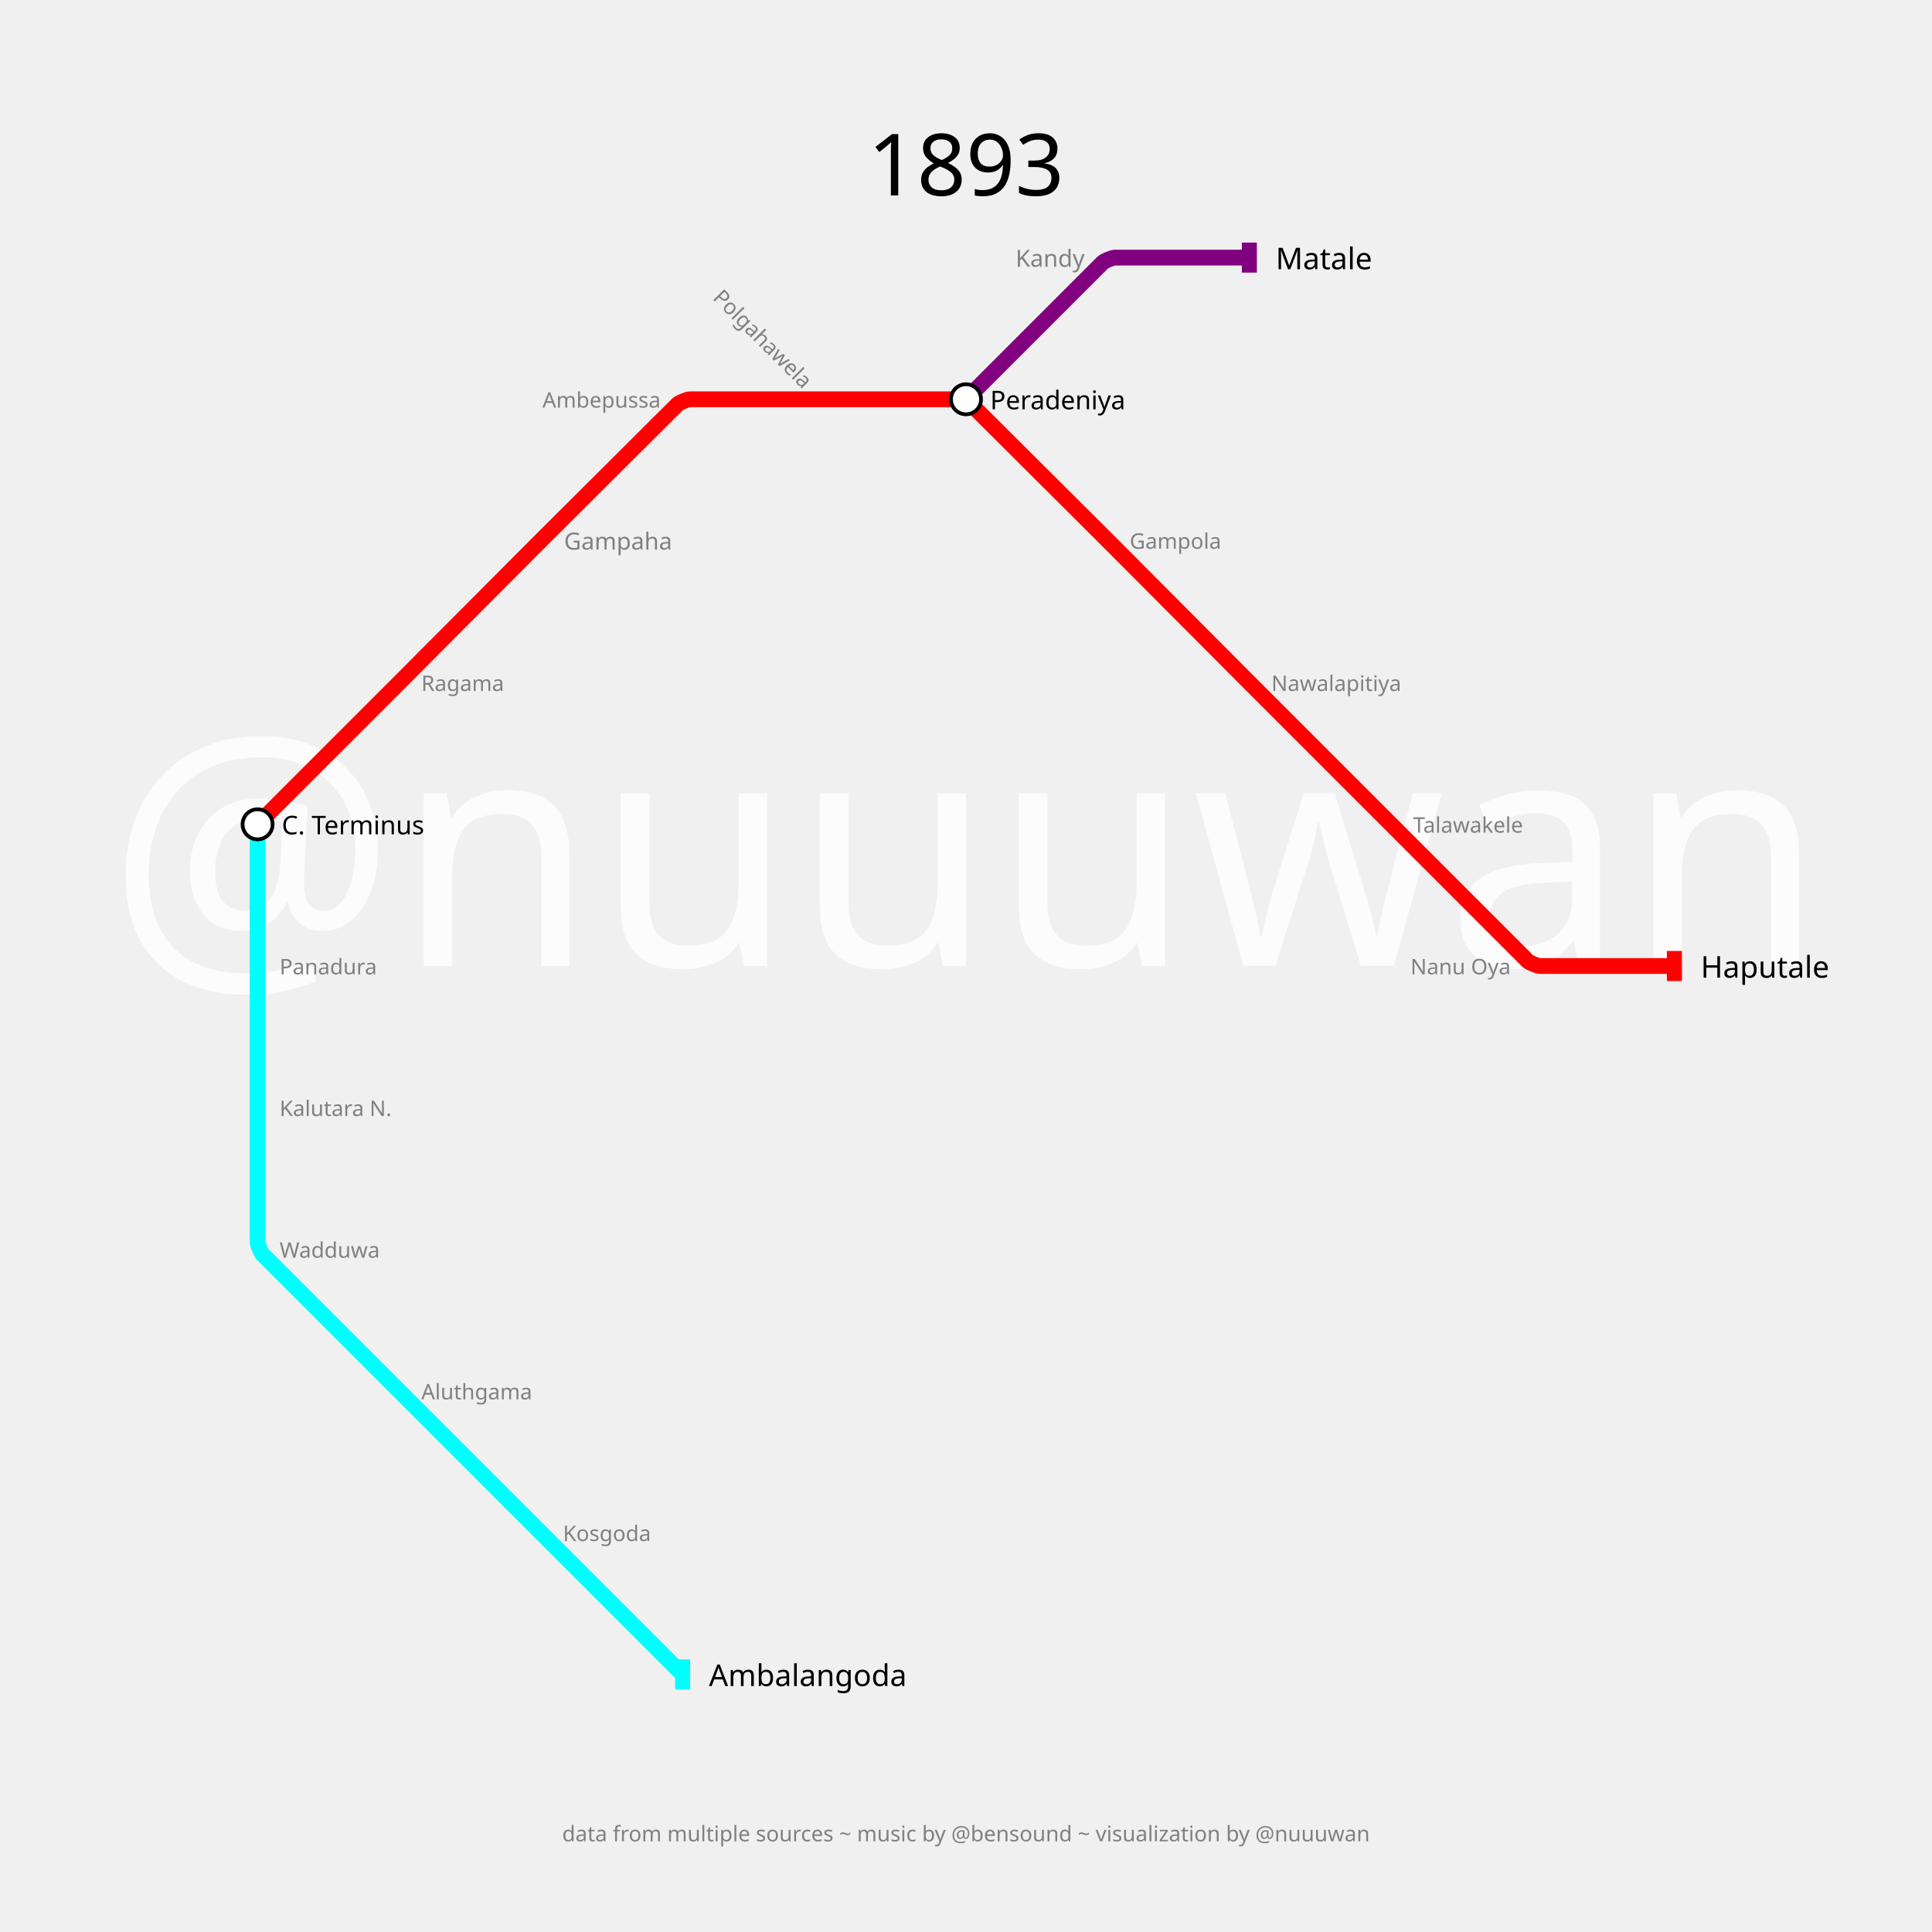
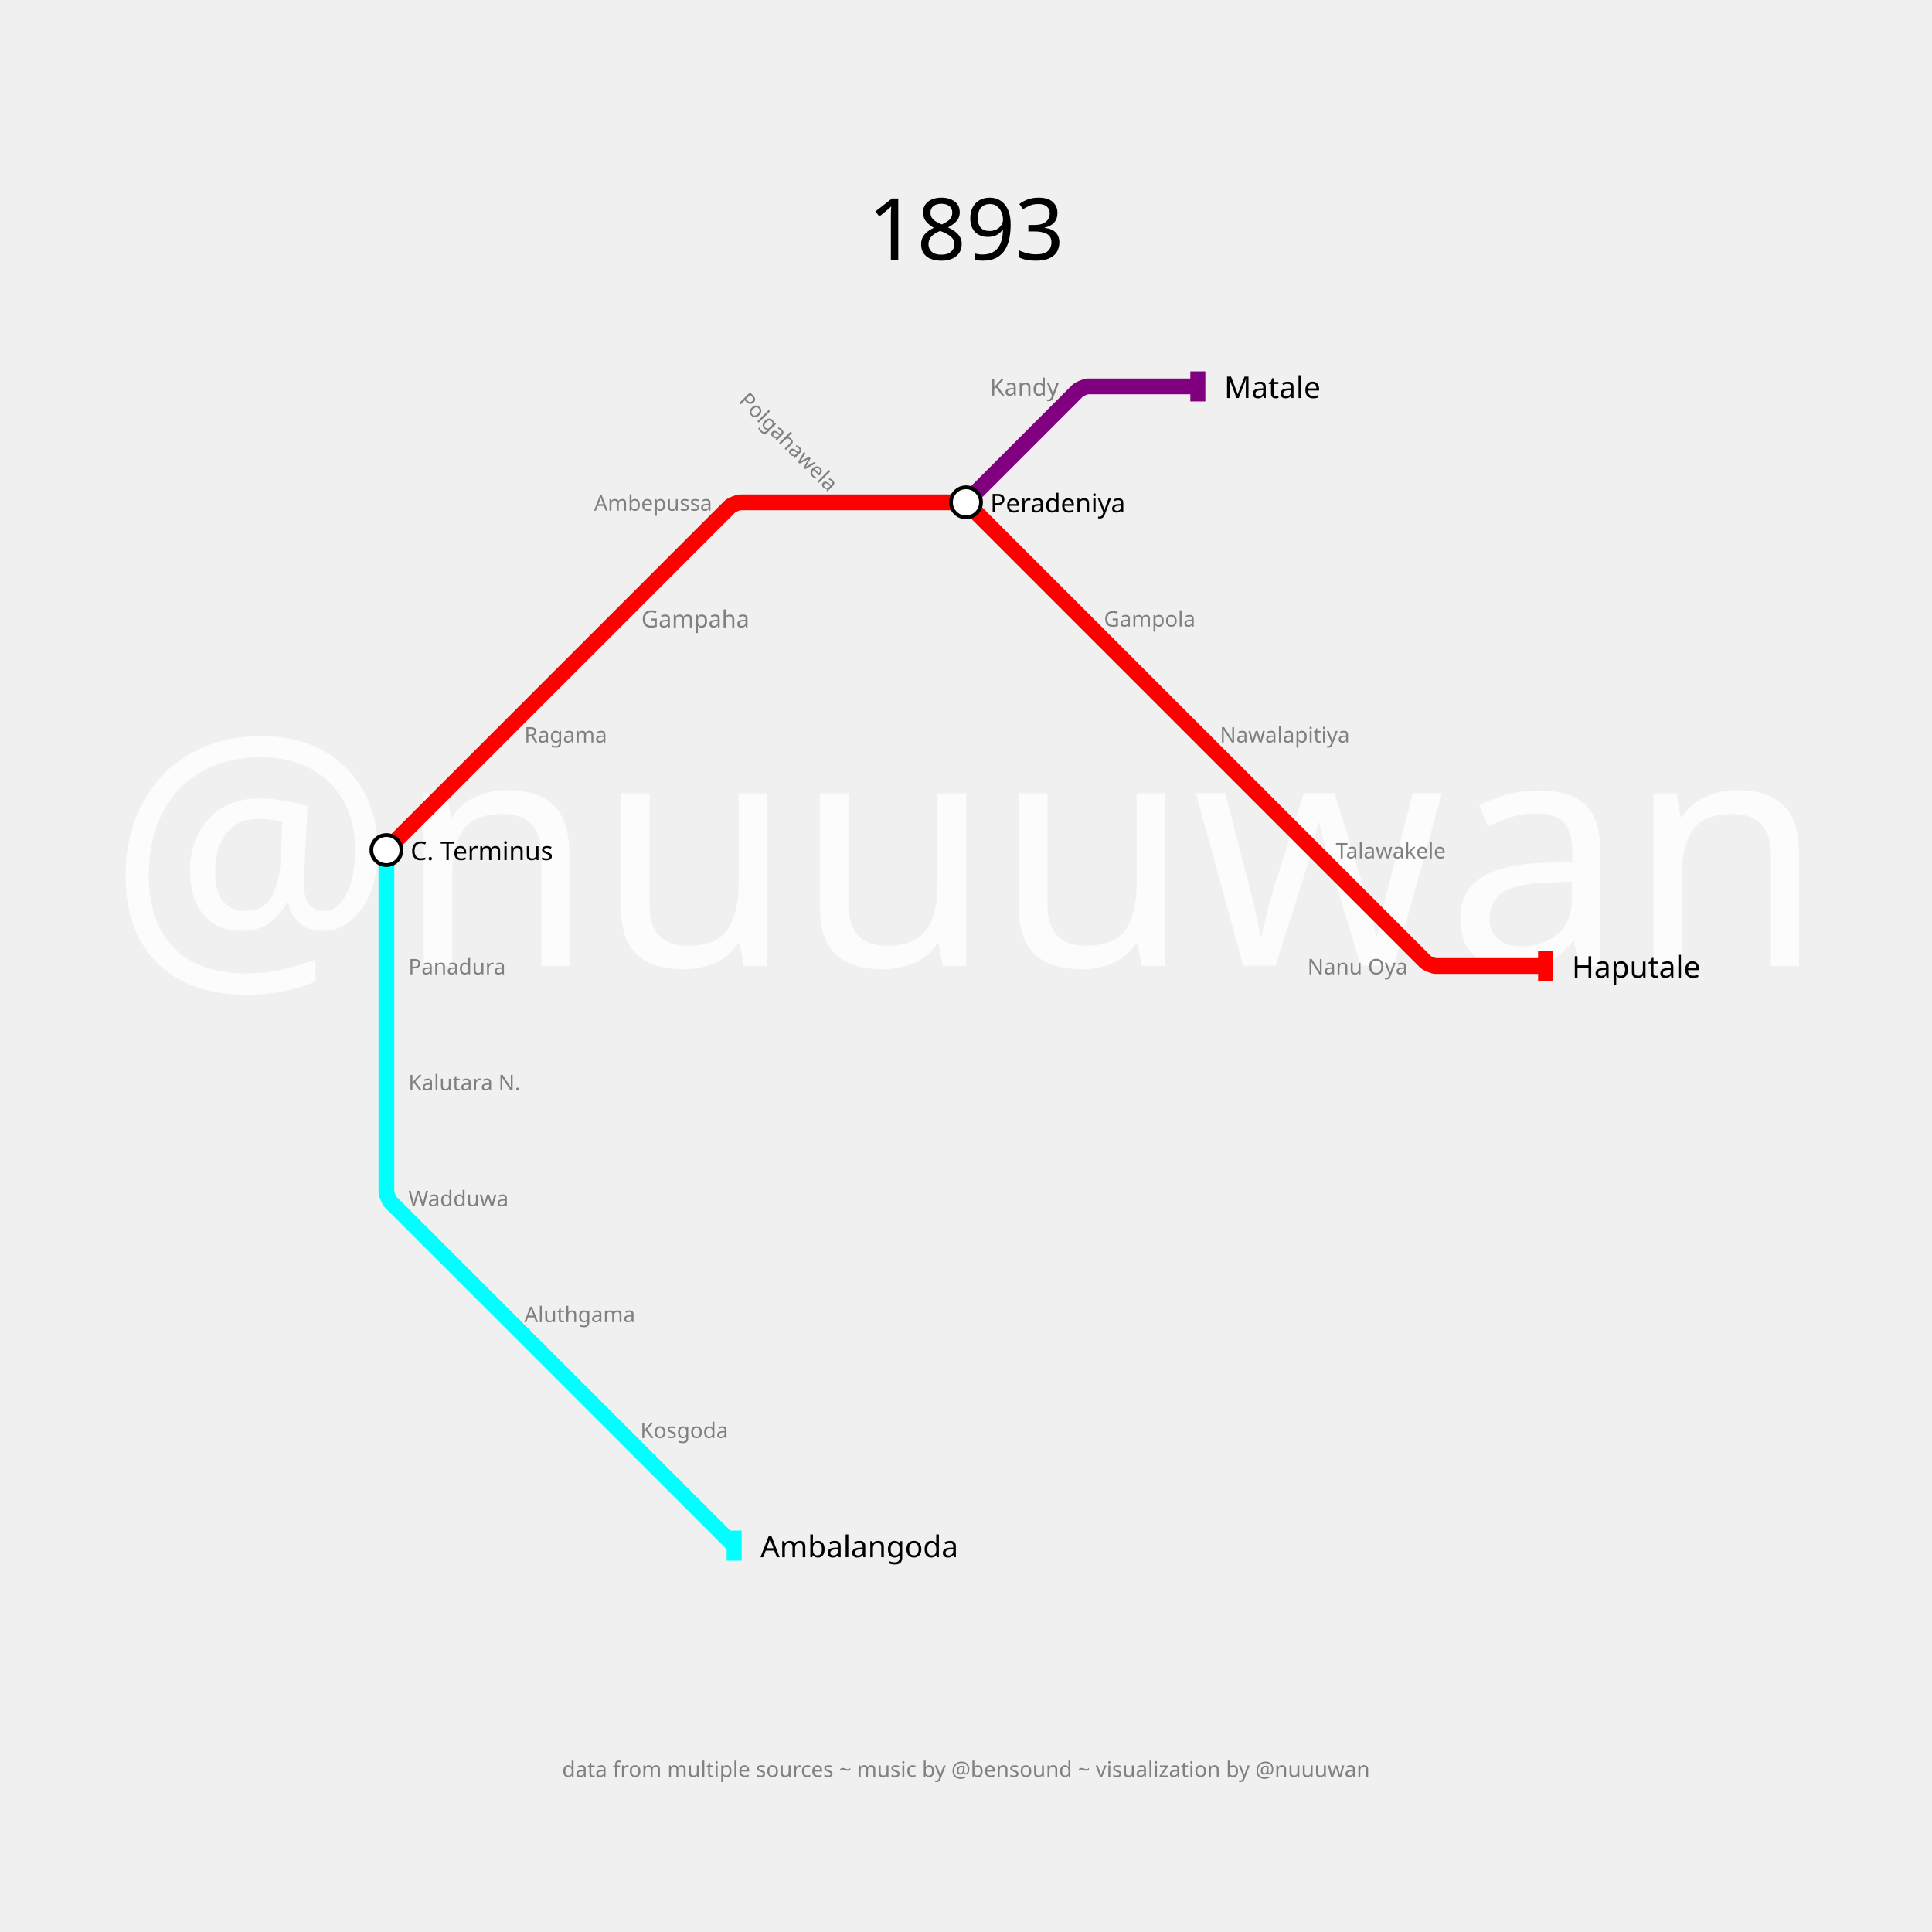
- <svg xmlns="http://www.w3.org/2000/svg" width="3600" height="3600" padding="480">
+ <svg xmlns="http://www.w3.org/2000/svg" width="3600" height="3600" padding="720">
  <text fill="#fcfcfc" stroke="none" font-size="600.0" font-family="p22" x="1800.0" y="1800.0" text-anchor="middle" dominant-baseline="center">@nuuuwan</text>
-   <text fill="black" stroke="none" font-size="160" font-family="p22" x="1800.0" y="240.0" text-anchor="middle" dominant-baseline="hanging">1893</text>
-   <text fill="gray" stroke="none" font-size="40" font-family="p22" x="1800.0" y="290.0" text-anchor="middle" dominant-baseline="hanging" />
-   <text fill="gray" stroke="none" font-size="40" font-family="p22" x="1800.0" y="3400.0" text-anchor="middle" dominant-baseline="text-top">data from multiple sources ~ music by @bensound ~ visualization by @nuuuwan</text>
+   <text fill="black" stroke="none" font-size="160" font-family="p22" x="1800.0" y="360.0" text-anchor="middle" dominant-baseline="hanging">1893</text>
+   <text fill="gray" stroke="none" font-size="40" font-family="p22" x="1800.0" y="410.0" text-anchor="middle" dominant-baseline="hanging" />
+   <text fill="gray" stroke="none" font-size="40" font-family="p22" x="1800.0" y="3280.0" text-anchor="middle" dominant-baseline="text-top">data from multiple sources ~ music by @bensound ~ visualization by @nuuuwan</text>
  <g>
-     <path fill="none" stroke-width="29.4" stroke-opacity="1" d="M 480.0,1536.0 L 730.8,1285.2 C 735.2,1280.8 752.783,1263.183 757.175,1258.775 L 995.459,1019.589 C 999.639,1015.393 1016.393,998.639 1020.589,994.459 L 1262.648,753.316 C 1265.766,750.211 1280.8,744.0 1285.2,744.0 L 1536.0,744.0 L 1786.8,744.0 C 1791.2,744.0 1806.234,750.211 1809.352,753.316 L 2051.268,994.316 C 2055.512,998.544 2072.456,1015.488 2076.684,1019.732 L 2315.434,1259.387 C 2319.623,1263.591 2336.393,1280.393 2340.59,1284.59 L 2592.0,1536.0 L 2846.666,1790.666 C 2849.777,1793.777 2864.8,1800.0 2869.2,1800.0 L 3120.0,1800.0" stroke="red" />
-     <rect stroke="none" fill-opacity="1" x="3106" y="1772" width="28" height="56" fill="red" />
+     <path fill="none" stroke-width="29.4" stroke-opacity="1" d="M 720.0,1584.0 L 936.0,1368.0 L 1152.0,1152.0 L 1360.363,943.637 C 1362.909,941.091 1375.2,936.0 1378.8,936.0 L 1584.0,936.0 L 1789.2,936.0 C 1792.8,936.0 1805.091,941.091 1807.637,943.637 L 2016.0,1152.0 L 2232.0,1368.0 L 2448.0,1584.0 L 2656.363,1792.363 C 2658.909,1794.909 2671.2,1800.0 2674.8,1800.0 L 2880.0,1800.0" stroke="red" />
+     <rect stroke="none" fill-opacity="1" x="2866" y="1772" width="28" height="56" fill="red" />
  </g>
  <g>
-     <path fill="none" stroke-width="29.4" stroke-opacity="1" d="M 1800.0,744.0 L 2054.666,489.334 C 2057.777,486.223 2072.8,480.0 2077.2,480.0 L 2328.0,480.0" stroke="purple" />
-     <rect stroke="none" fill-opacity="1" x="2314" y="452" width="28" height="56" fill="purple" />
+     <path fill="none" stroke-width="29.4" stroke-opacity="1" d="M 1800.0,936.0 L 2008.363,727.637 C 2010.909,725.091 2023.2,720.0 2026.8,720.0 L 2232.0,720.0" stroke="purple" />
+     <rect stroke="none" fill-opacity="1" x="2218" y="692" width="28" height="56" fill="purple" />
  </g>
  <g>
-     <path fill="none" stroke-width="29.4" stroke-opacity="1" d="M 480.0,1536.0 L 480.0,1800.0 L 480.0,2064.0 L 480.0,2314.8 C 480.0,2319.2 486.223,2334.223 489.334,2337.334 L 744.0,2592.0 L 1008.0,2856.0 L 1272.0,3120.0" stroke="cyan" />
-     <rect stroke="none" fill-opacity="1" x="1258" y="3092" width="28" height="56" fill="cyan" />
+     <path fill="none" stroke-width="29.4" stroke-opacity="1" d="M 720.0,1584.0 L 720.0,1800.0 L 720.0,2016.0 L 720.0,2221.2 C 720.0,2224.8 725.091,2237.091 727.637,2239.637 L 936.0,2448.0 L 1152.0,2664.0 L 1368.0,2880.0" stroke="cyan" />
+     <rect stroke="none" fill-opacity="1" x="1354" y="2852" width="28" height="56" fill="cyan" />
  </g>
  <g>
-     <text fill="black" stroke="none" font-size="56.0" font-family="p22" font-weight="100" text-anchor="start" dominant-baseline="central" x="3169.0" y="1800" transform="translate(3120,1800) rotate(0) translate(-3120,-1800)">Haputale</text>
+     <text fill="black" stroke="none" font-size="56.0" font-family="p22" font-weight="100" text-anchor="start" dominant-baseline="central" x="2929.0" y="1800" transform="translate(2880,1800) rotate(0) translate(-2880,-1800)">Haputale</text>
  </g>
  <g>
-     <text fill="black" stroke="none" font-size="56.0" font-family="p22" font-weight="100" text-anchor="start" dominant-baseline="central" x="2377.0" y="480" transform="translate(2328,480) rotate(0) translate(-2328,-480)">Matale</text>
+     <text fill="black" stroke="none" font-size="56.0" font-family="p22" font-weight="100" text-anchor="start" dominant-baseline="central" x="2281.0" y="720" transform="translate(2232,720) rotate(0) translate(-2232,-720)">Matale</text>
  </g>
  <g>
-     <text fill="black" stroke="none" font-size="56.0" font-family="p22" font-weight="100" text-anchor="start" dominant-baseline="central" x="1321.0" y="3120" transform="translate(1272,3120) rotate(0) translate(-1272,-3120)">Ambalangoda</text>
+     <text fill="black" stroke="none" font-size="56.0" font-family="p22" font-weight="100" text-anchor="start" dominant-baseline="central" x="1417.0" y="2880" transform="translate(1368,2880) rotate(0) translate(-1368,-2880)">Ambalangoda</text>
  </g>
  <g>
-     <circle r="28" fill="white" stroke="black" stroke-width="7.0" cx="480" cy="1536" />
-     <text fill="black" stroke="none" font-size="48.0" font-family="p22" font-weight="100" text-anchor="start" dominant-baseline="central" x="525.0" y="1536" transform="translate(480,1536) rotate(0) translate(-480,-1536)">C. Terminus</text>
+     <circle r="28" fill="white" stroke="black" stroke-width="7.0" cx="720" cy="1584" />
+     <text fill="black" stroke="none" font-size="48.0" font-family="p22" font-weight="100" text-anchor="start" dominant-baseline="central" x="765.0" y="1584" transform="translate(720,1584) rotate(0) translate(-720,-1584)">C. Terminus</text>
  </g>
  <g>
-     <circle r="28" fill="white" stroke="black" stroke-width="7.0" cx="1800" cy="744" />
-     <text fill="black" stroke="none" font-size="48.0" font-family="p22" font-weight="100" text-anchor="start" dominant-baseline="central" x="1845.0" y="744" transform="translate(1800,744) rotate(0) translate(-1800,-744)">Peradeniya</text>
+     <circle r="28" fill="white" stroke="black" stroke-width="7.0" cx="1800" cy="936" />
+     <text fill="black" stroke="none" font-size="48.0" font-family="p22" font-weight="100" text-anchor="start" dominant-baseline="central" x="1845.0" y="936" transform="translate(1800,936) rotate(0) translate(-1800,-936)">Peradeniya</text>
  </g>
  <g>
-     <text fill="gray" stroke="none" font-size="44.0" font-family="p22" font-weight="100" text-anchor="start" dominant-baseline="central" x="1051.0" y="1007" transform="translate(1008,1007) rotate(0) translate(-1008,-1007)">Gampaha</text>
+     <text fill="gray" stroke="none" font-size="44.0" font-family="p22" font-weight="100" text-anchor="start" dominant-baseline="central" x="1195.0" y="1152" transform="translate(1152,1152) rotate(0) translate(-1152,-1152)">Gampaha</text>
  </g>
  <g>
-     <text fill="gray" stroke="none" font-size="44.0" font-family="p22" font-weight="100" text-anchor="end" dominant-baseline="central" x="2021.0" y="480" transform="translate(2064,480) rotate(0) translate(-2064,-480)">Kandy</text>
+     <text fill="gray" stroke="none" font-size="44.0" font-family="p22" font-weight="100" text-anchor="end" dominant-baseline="central" x="1973.0" y="720" transform="translate(2016,720) rotate(0) translate(-2016,-720)">Kandy</text>
  </g>
  <g>
-     <text fill="gray" stroke="none" font-size="40" font-family="p22" font-weight="100" text-anchor="start" dominant-baseline="central" x="785.0" y="1272" transform="translate(744,1272) rotate(0) translate(-744,-1272)">Ragama</text>
+     <text fill="gray" stroke="none" font-size="40" font-family="p22" font-weight="100" text-anchor="start" dominant-baseline="central" x="977.0" y="1368" transform="translate(936,1368) rotate(0) translate(-936,-1368)">Ragama</text>
  </g>
  <g>
-     <text fill="gray" stroke="none" font-size="40" font-family="p22" font-weight="100" text-anchor="end" dominant-baseline="central" x="1231.0" y="744" transform="translate(1272,744) rotate(0) translate(-1272,-744)">Ambepussa</text>
+     <text fill="gray" stroke="none" font-size="40" font-family="p22" font-weight="100" text-anchor="end" dominant-baseline="central" x="1327.0" y="936" transform="translate(1368,936) rotate(0) translate(-1368,-936)">Ambepussa</text>
  </g>
  <g>
-     <text fill="gray" stroke="none" font-size="40" font-family="p22" font-weight="100" text-anchor="end" dominant-baseline="central" x="1495.0" y="744" transform="translate(1536,744) rotate(45) translate(-1536,-744)">Polgahawela</text>
+     <text fill="gray" stroke="none" font-size="40" font-family="p22" font-weight="100" text-anchor="end" dominant-baseline="central" x="1543.0" y="936" transform="translate(1584,936) rotate(45) translate(-1584,-936)">Polgahawela</text>
  </g>
  <g>
-     <text fill="gray" stroke="none" font-size="40" font-family="p22" font-weight="100" text-anchor="start" dominant-baseline="central" x="2105.0" y="1007" transform="translate(2064,1007) rotate(0) translate(-2064,-1007)">Gampola</text>
+     <text fill="gray" stroke="none" font-size="40" font-family="p22" font-weight="100" text-anchor="start" dominant-baseline="central" x="2057.0" y="1152" transform="translate(2016,1152) rotate(0) translate(-2016,-1152)">Gampola</text>
  </g>
  <g>
-     <text fill="gray" stroke="none" font-size="40" font-family="p22" font-weight="100" text-anchor="start" dominant-baseline="central" x="2369.0" y="1272" transform="translate(2328,1272) rotate(0) translate(-2328,-1272)">Nawalapitiya</text>
+     <text fill="gray" stroke="none" font-size="40" font-family="p22" font-weight="100" text-anchor="start" dominant-baseline="central" x="2273.0" y="1368" transform="translate(2232,1368) rotate(0) translate(-2232,-1368)">Nawalapitiya</text>
  </g>
  <g>
-     <text fill="gray" stroke="none" font-size="40" font-family="p22" font-weight="100" text-anchor="start" dominant-baseline="central" x="2633.0" y="1536" transform="translate(2592,1536) rotate(0) translate(-2592,-1536)">Talawakele</text>
+     <text fill="gray" stroke="none" font-size="40" font-family="p22" font-weight="100" text-anchor="start" dominant-baseline="central" x="2489.0" y="1584" transform="translate(2448,1584) rotate(0) translate(-2448,-1584)">Talawakele</text>
  </g>
  <g>
-     <text fill="gray" stroke="none" font-size="40" font-family="p22" font-weight="100" text-anchor="end" dominant-baseline="central" x="2815.0" y="1800" transform="translate(2856,1800) rotate(0) translate(-2856,-1800)">Nanu Oya</text>
+     <text fill="gray" stroke="none" font-size="40" font-family="p22" font-weight="100" text-anchor="end" dominant-baseline="central" x="2623.0" y="1800" transform="translate(2664,1800) rotate(0) translate(-2664,-1800)">Nanu Oya</text>
  </g>
  <g>
-     <text fill="gray" stroke="none" font-size="40" font-family="p22" font-weight="100" text-anchor="start" dominant-baseline="central" x="521.0" y="1800" transform="translate(480,1800) rotate(0) translate(-480,-1800)">Panadura</text>
+     <text fill="gray" stroke="none" font-size="40" font-family="p22" font-weight="100" text-anchor="start" dominant-baseline="central" x="761.0" y="1800" transform="translate(720,1800) rotate(0) translate(-720,-1800)">Panadura</text>
  </g>
  <g>
-     <text fill="gray" stroke="none" font-size="40" font-family="p22" font-weight="100" text-anchor="start" dominant-baseline="central" x="521.0" y="2064" transform="translate(480,2064) rotate(0) translate(-480,-2064)">Kalutara N.</text>
+     <text fill="gray" stroke="none" font-size="40" font-family="p22" font-weight="100" text-anchor="start" dominant-baseline="central" x="761.0" y="2016" transform="translate(720,2016) rotate(0) translate(-720,-2016)">Kalutara N.</text>
  </g>
  <g>
-     <text fill="gray" stroke="none" font-size="40" font-family="p22" font-weight="100" text-anchor="start" dominant-baseline="central" x="521.0" y="2328" transform="translate(480,2328) rotate(0) translate(-480,-2328)">Wadduwa</text>
+     <text fill="gray" stroke="none" font-size="40" font-family="p22" font-weight="100" text-anchor="start" dominant-baseline="central" x="761.0" y="2232" transform="translate(720,2232) rotate(0) translate(-720,-2232)">Wadduwa</text>
  </g>
  <g>
-     <text fill="gray" stroke="none" font-size="40" font-family="p22" font-weight="100" text-anchor="start" dominant-baseline="central" x="785.0" y="2592" transform="translate(744,2592) rotate(0) translate(-744,-2592)">Aluthgama</text>
+     <text fill="gray" stroke="none" font-size="40" font-family="p22" font-weight="100" text-anchor="start" dominant-baseline="central" x="977.0" y="2448" transform="translate(936,2448) rotate(0) translate(-936,-2448)">Aluthgama</text>
  </g>
  <g>
-     <text fill="gray" stroke="none" font-size="40" font-family="p22" font-weight="100" text-anchor="start" dominant-baseline="central" x="1049.0" y="2856" transform="translate(1008,2856) rotate(0) translate(-1008,-2856)">Kosgoda</text>
+     <text fill="gray" stroke="none" font-size="40" font-family="p22" font-weight="100" text-anchor="start" dominant-baseline="central" x="1193.0" y="2664" transform="translate(1152,2664) rotate(0) translate(-1152,-2664)">Kosgoda</text>
  </g>
</svg>
